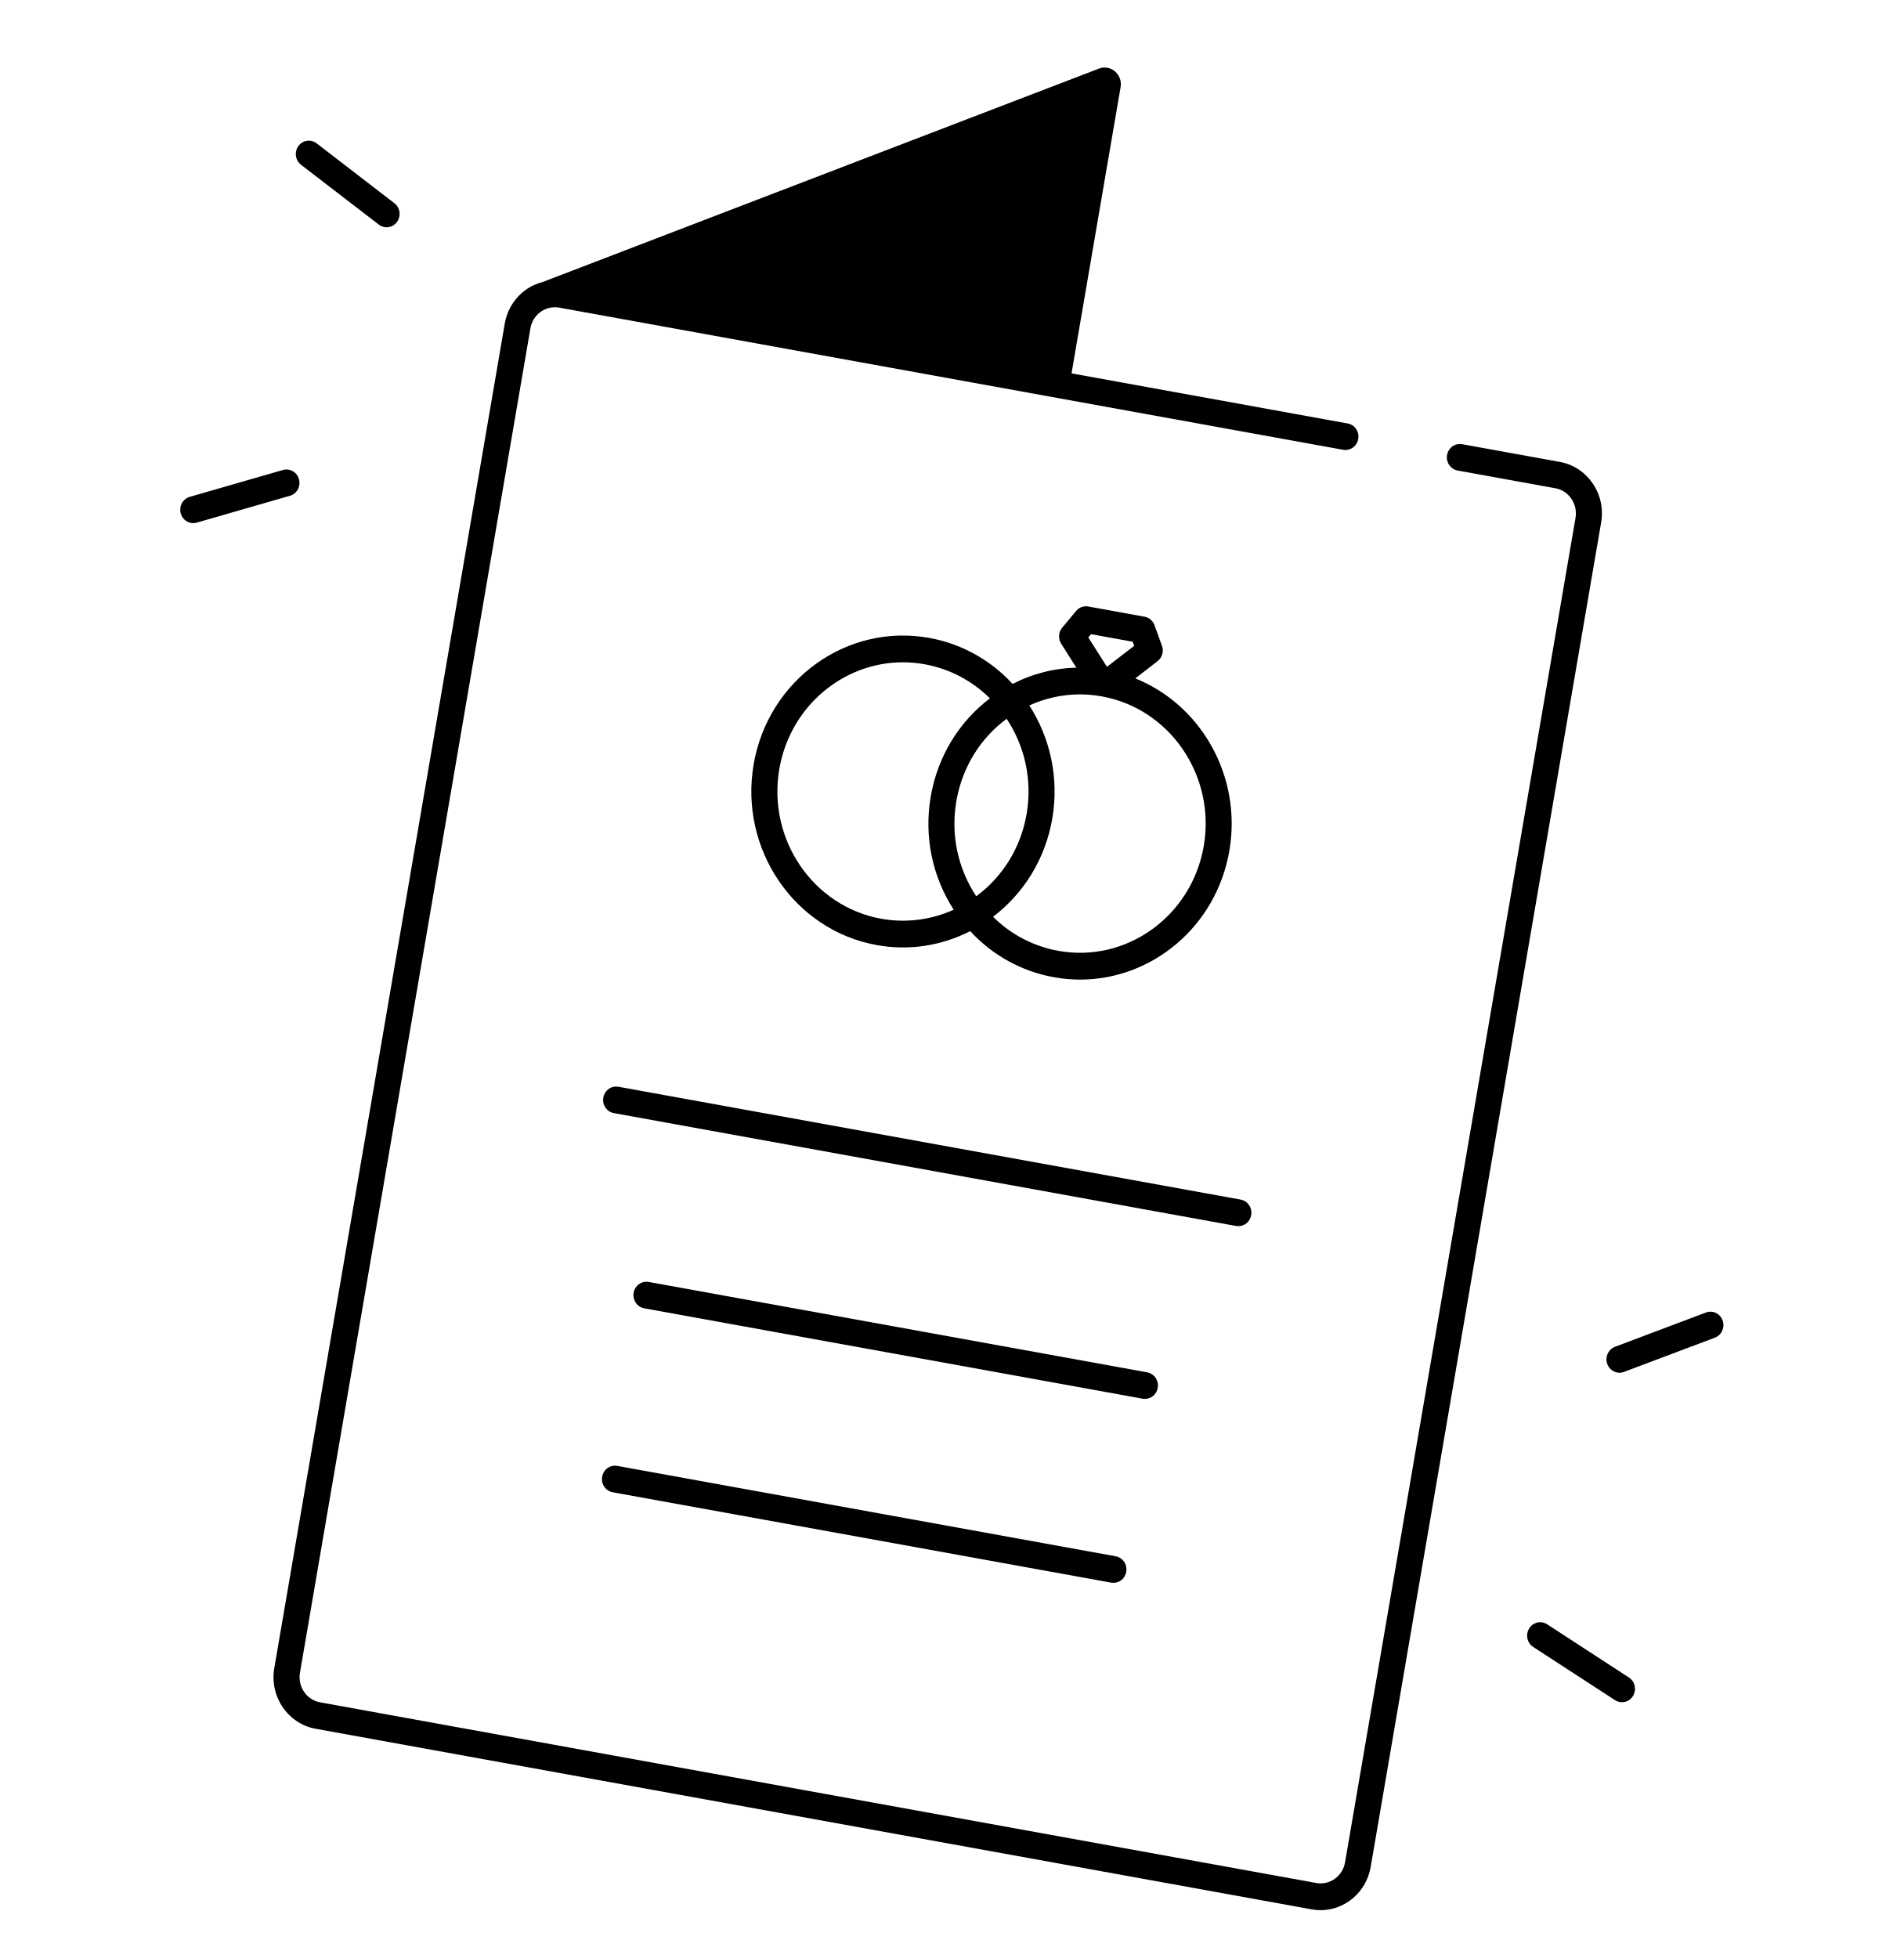
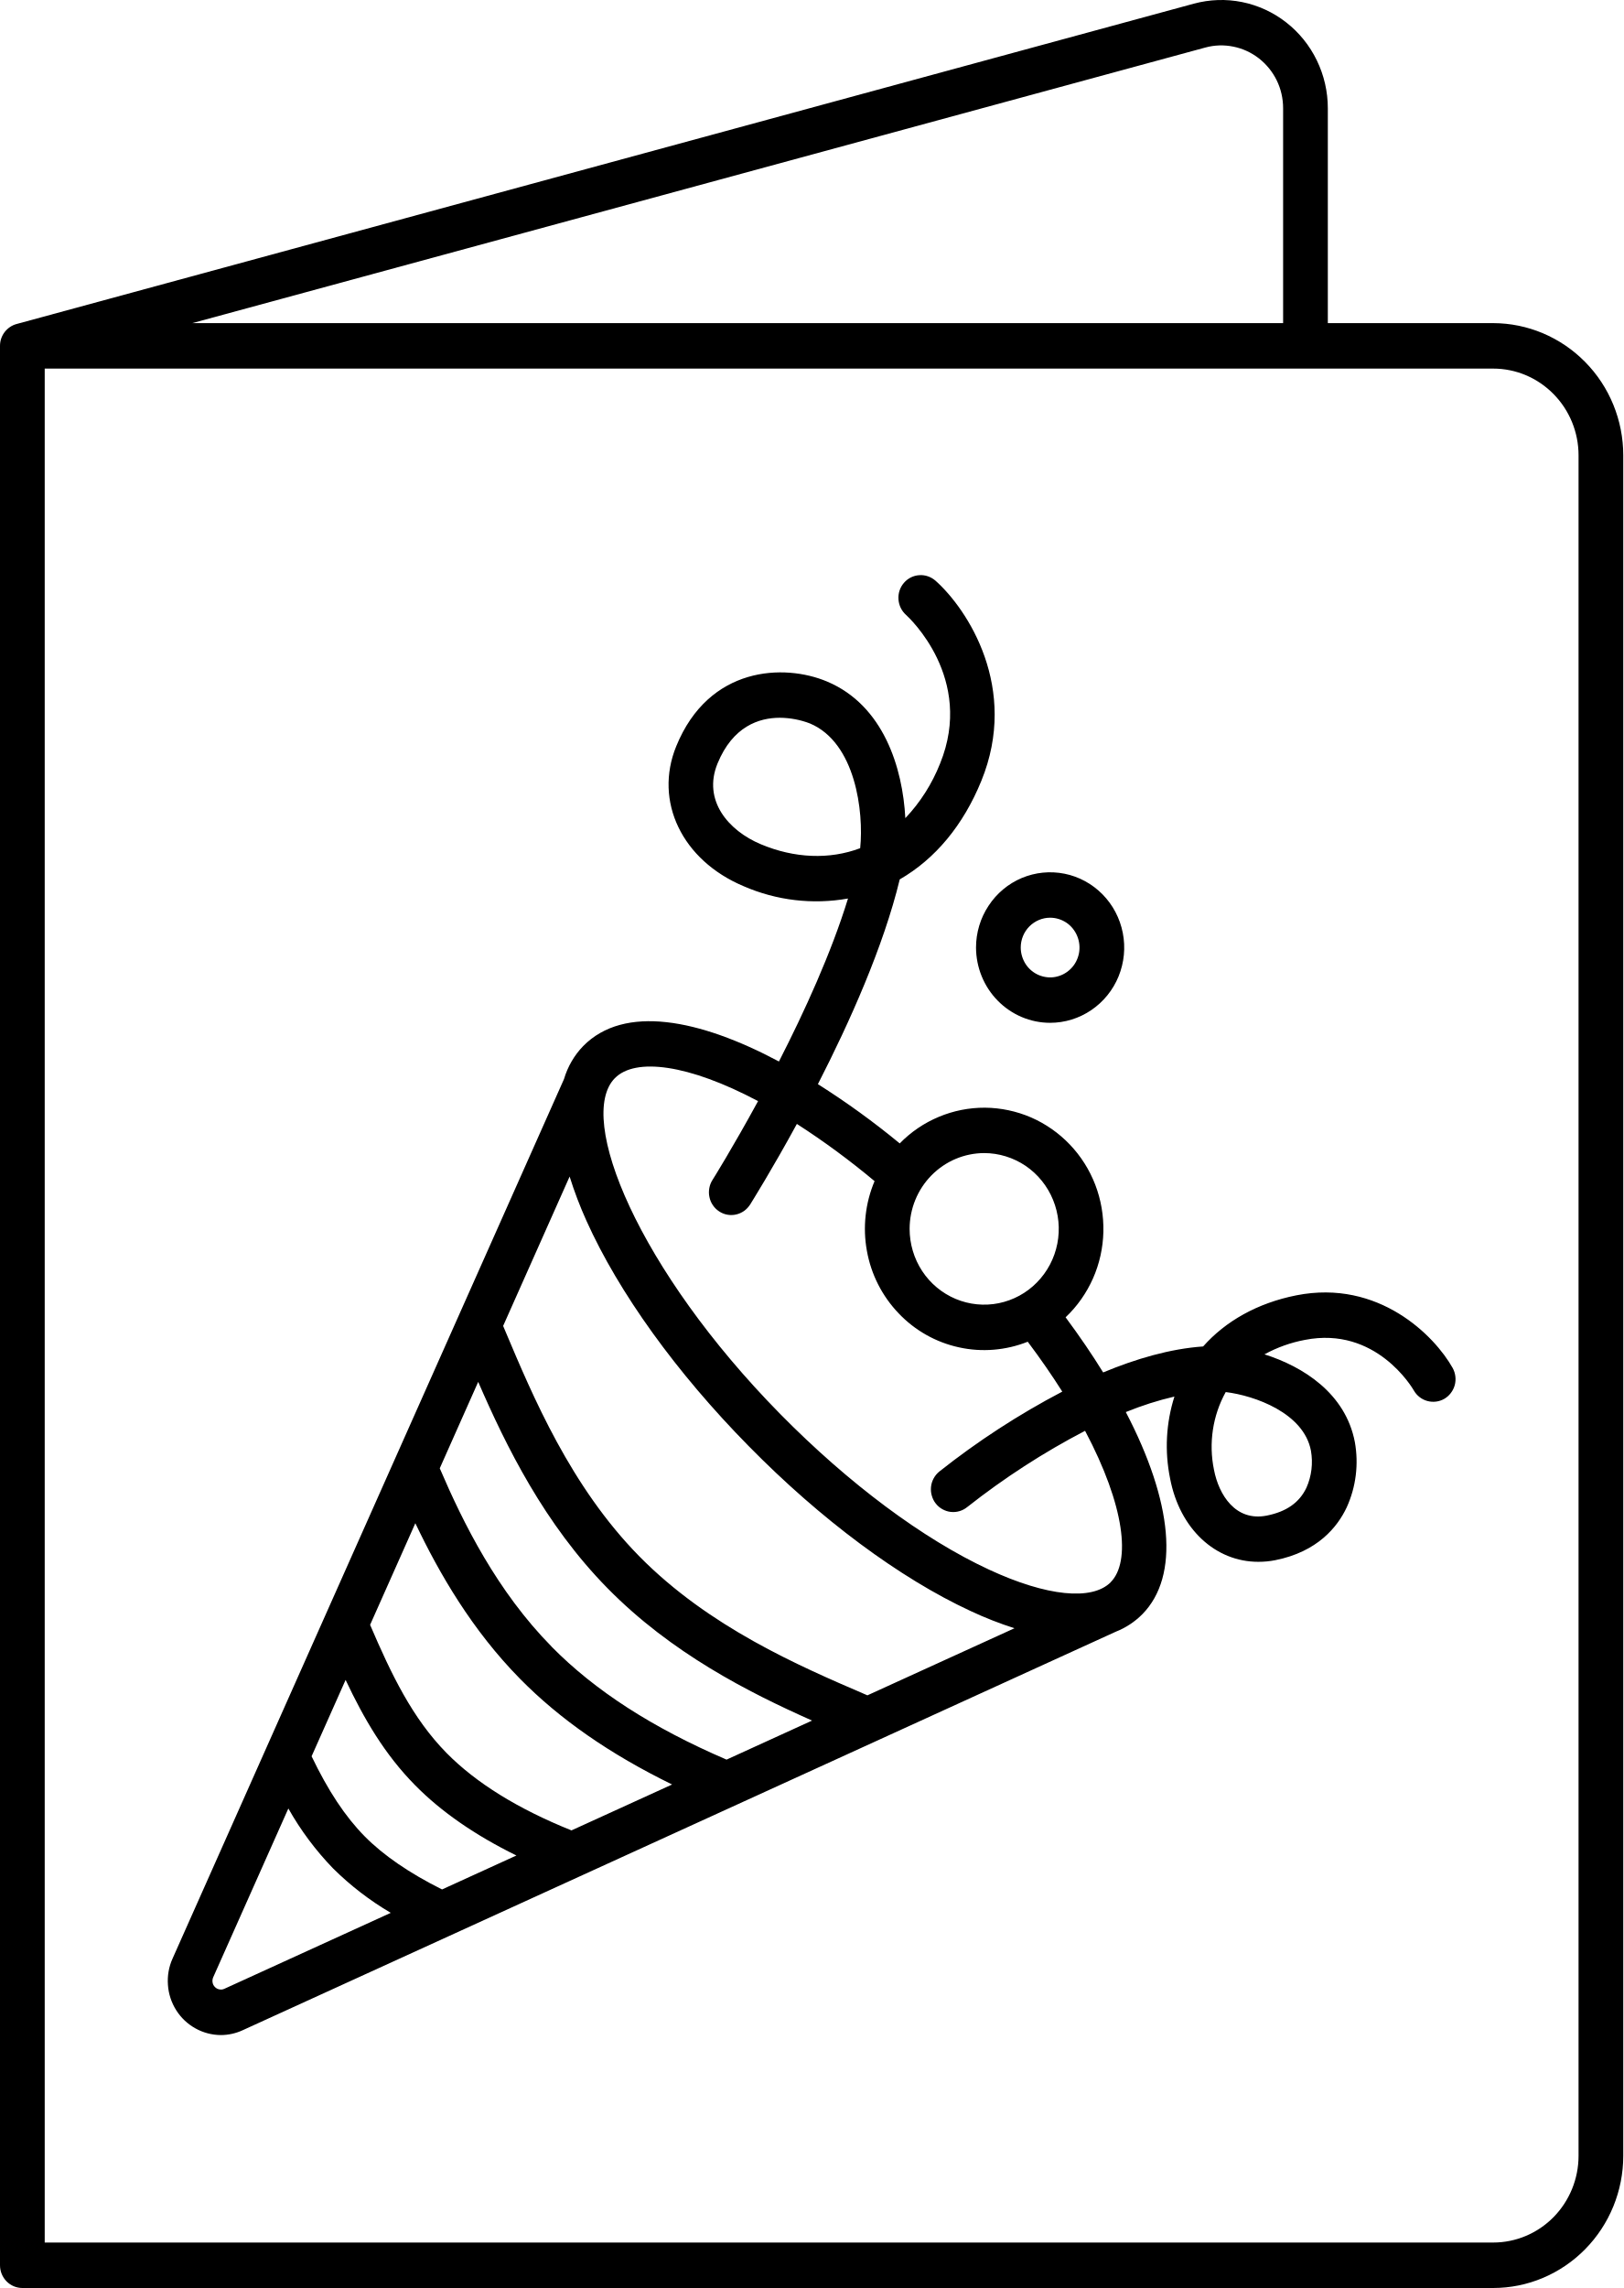
- <svg xmlns="http://www.w3.org/2000/svg" width="35" height="36" viewBox="0 0 35 36" fill="none">
-   <path d="M29.283 8.889C29.14 8.679 28.926 8.538 28.68 8.493L26.882 8.167C26.752 8.144 26.628 8.233 26.605 8.366C26.582 8.5 26.67 8.628 26.8 8.651L28.597 8.977C28.717 8.999 28.822 9.068 28.891 9.171C28.961 9.273 28.988 9.399 28.967 9.522L24.73 34.24C24.709 34.364 24.642 34.471 24.542 34.543C24.442 34.615 24.32 34.643 24.201 34.621L5.885 31.299C5.766 31.278 5.66 31.208 5.59 31.106C5.521 31.004 5.494 30.878 5.515 30.755L9.752 6.037C9.773 5.913 9.84 5.806 9.94 5.734C10.04 5.662 10.162 5.634 10.281 5.656L24.695 8.27C24.826 8.293 24.95 8.204 24.972 8.07C24.996 7.937 24.908 7.809 24.778 7.786L19.701 6.865L20.603 1.602C20.643 1.369 20.421 1.178 20.205 1.261L9.983 5.183C9.87 5.212 9.762 5.26 9.665 5.33C9.461 5.478 9.324 5.698 9.28 5.951L5.043 30.67C4.953 31.193 5.294 31.693 5.802 31.785L24.117 35.106C24.172 35.116 24.227 35.121 24.28 35.121C24.725 35.121 25.121 34.792 25.201 34.326L29.438 9.607C29.482 9.354 29.427 9.099 29.283 8.889ZM5.497 8.812C5.48 8.749 5.44 8.696 5.385 8.664C5.329 8.632 5.264 8.624 5.203 8.641L3.489 9.135C3.459 9.144 3.43 9.158 3.406 9.178C3.381 9.198 3.36 9.223 3.345 9.251C3.329 9.279 3.319 9.31 3.316 9.343C3.312 9.375 3.314 9.407 3.323 9.438C3.331 9.47 3.346 9.499 3.365 9.524C3.385 9.55 3.409 9.571 3.436 9.587C3.464 9.603 3.494 9.613 3.525 9.616C3.556 9.62 3.588 9.618 3.618 9.609L5.332 9.115C5.458 9.079 5.533 8.944 5.497 8.812ZM5.539 3.033L6.964 4.129C7.008 4.162 7.057 4.179 7.107 4.179C7.18 4.179 7.252 4.145 7.299 4.08C7.379 3.971 7.357 3.817 7.251 3.736L5.826 2.639C5.801 2.619 5.772 2.604 5.741 2.595C5.71 2.586 5.678 2.584 5.647 2.588C5.615 2.593 5.584 2.603 5.557 2.62C5.529 2.636 5.505 2.659 5.486 2.685C5.467 2.711 5.453 2.741 5.446 2.773C5.438 2.805 5.437 2.838 5.442 2.87C5.446 2.902 5.458 2.934 5.474 2.961C5.491 2.989 5.513 3.014 5.539 3.033ZM31.672 24.278C31.661 24.248 31.644 24.22 31.623 24.196C31.602 24.172 31.576 24.153 31.548 24.14C31.519 24.126 31.488 24.118 31.457 24.117C31.425 24.116 31.394 24.121 31.365 24.132L29.693 24.762C29.57 24.809 29.505 24.95 29.551 25.078C29.573 25.139 29.617 25.189 29.675 25.216C29.733 25.244 29.798 25.247 29.858 25.224L31.529 24.595C31.654 24.547 31.717 24.405 31.672 24.278ZM29.949 30.843L28.445 29.864C28.334 29.792 28.185 29.826 28.115 29.941C28.044 30.056 28.077 30.208 28.189 30.281L29.693 31.259C29.747 31.294 29.812 31.306 29.874 31.291C29.936 31.277 29.989 31.238 30.023 31.183C30.04 31.155 30.052 31.125 30.057 31.093C30.062 31.061 30.061 31.029 30.055 30.997C30.048 30.966 30.035 30.936 30.017 30.909C29.998 30.883 29.976 30.86 29.949 30.843Z" fill="black" />
-   <path d="M21.051 25.72C21.165 25.72 21.266 25.637 21.286 25.517C21.31 25.384 21.222 25.256 21.092 25.232L11.927 23.57C11.797 23.546 11.672 23.636 11.65 23.77C11.627 23.903 11.714 24.031 11.844 24.055L21.01 25.717C21.024 25.72 21.038 25.72 21.051 25.72ZM11.348 26.952C11.317 26.947 11.285 26.947 11.254 26.954C11.224 26.961 11.195 26.974 11.169 26.993C11.143 27.011 11.121 27.035 11.104 27.062C11.088 27.09 11.076 27.12 11.071 27.152C11.047 27.285 11.135 27.413 11.265 27.437L20.431 29.099C20.445 29.102 20.459 29.102 20.472 29.102C20.586 29.102 20.687 29.019 20.707 28.899C20.731 28.765 20.643 28.638 20.513 28.614L11.348 26.952ZM22.769 22.544C22.883 22.544 22.984 22.461 23.004 22.341C23.027 22.207 22.94 22.079 22.81 22.056L11.37 19.981C11.339 19.976 11.307 19.976 11.276 19.983C11.245 19.99 11.216 20.003 11.191 20.022C11.165 20.041 11.143 20.064 11.126 20.091C11.11 20.119 11.098 20.149 11.093 20.181C11.069 20.315 11.157 20.443 11.287 20.466L22.727 22.541C22.741 22.544 22.756 22.544 22.769 22.544ZM17.086 11.729C15.572 11.454 14.123 12.497 13.856 14.055C13.59 15.612 14.604 17.102 16.118 17.376C16.703 17.483 17.306 17.393 17.838 17.12C18.247 17.563 18.779 17.859 19.374 17.967C19.537 17.997 19.699 18.011 19.859 18.011C21.186 18.011 22.365 17.03 22.603 15.641C22.837 14.275 22.085 12.96 20.873 12.473L21.283 12.156C21.324 12.124 21.354 12.08 21.369 12.029C21.384 11.978 21.382 11.923 21.364 11.874L21.226 11.495C21.211 11.454 21.187 11.419 21.155 11.392C21.122 11.364 21.084 11.346 21.043 11.339L20.008 11.151C19.925 11.136 19.84 11.167 19.785 11.233L19.529 11.541C19.495 11.581 19.475 11.632 19.472 11.685C19.469 11.738 19.482 11.79 19.51 11.835L19.79 12.276C19.383 12.285 18.983 12.386 18.618 12.575C18.209 12.131 17.672 11.834 17.086 11.729ZM16.201 16.892C14.947 16.665 14.107 15.43 14.328 14.14C14.526 12.989 15.502 12.177 16.601 12.177C16.734 12.177 16.868 12.189 17.003 12.214C17.454 12.295 17.87 12.513 18.2 12.84C17.623 13.278 17.238 13.916 17.112 14.646C16.987 15.375 17.138 16.111 17.534 16.726C17.115 16.916 16.651 16.973 16.201 16.892ZM17.949 16.479C17.608 15.964 17.478 15.345 17.583 14.73C17.689 14.116 18.017 13.579 18.508 13.216C18.836 13.71 18.984 14.331 18.875 14.965C18.767 15.6 18.422 16.13 17.949 16.479ZM20.06 11.66L20.826 11.799L20.853 11.874L20.352 12.26L20.009 11.72L20.06 11.66ZM19.853 12.767C19.988 12.767 20.124 12.779 20.259 12.804C21.513 13.031 22.354 14.266 22.132 15.555C21.91 16.845 20.71 17.709 19.457 17.482C18.999 17.399 18.585 17.181 18.258 16.856C18.813 16.434 19.218 15.802 19.347 15.05C19.476 14.298 19.305 13.562 18.925 12.97C19.217 12.838 19.532 12.767 19.853 12.767Z" fill="black" />
+ <svg xmlns="http://www.w3.org/2000/svg" width="22" height="31" viewBox="0 0 22 31" fill="none">
+   <path d="M20.237 4.378H17.996V1.467C17.996 1.242 17.945 1.02 17.847 0.818C17.749 0.616 17.607 0.44 17.431 0.303C17.256 0.166 17.051 0.072 16.834 0.028C16.617 -0.016 16.393 -0.008 16.179 0.05L0.225 4.39C0.161 4.407 0.104 4.446 0.063 4.499C0.022 4.553 0 4.618 0 4.686V30.692C0 30.774 0.032 30.852 0.089 30.91C0.146 30.968 0.223 31 0.303 31H20.237C20.704 31 21.152 30.811 21.483 30.475C21.814 30.139 22 29.684 22 29.209V6.169C22 5.695 21.814 5.239 21.483 4.904C21.152 4.568 20.704 4.379 20.237 4.378ZM16.336 0.644C16.46 0.61 16.59 0.606 16.716 0.632C16.842 0.657 16.96 0.712 17.062 0.791C17.164 0.871 17.247 0.973 17.304 1.09C17.361 1.207 17.39 1.336 17.39 1.466V4.378H2.606L16.336 0.644ZM21.394 29.209C21.394 29.52 21.272 29.819 21.055 30.04C20.838 30.26 20.544 30.384 20.237 30.384H0.606V4.994H20.237C20.544 4.994 20.838 5.118 21.055 5.339C21.272 5.559 21.394 5.858 21.394 6.169V29.209ZM17.571 17.55C17.041 17.655 16.609 17.901 16.306 18.243C15.859 18.274 15.393 18.411 14.951 18.595C14.801 18.352 14.631 18.103 14.442 17.848C14.599 17.7 14.725 17.52 14.813 17.322C14.901 17.123 14.949 16.908 14.954 16.69C14.959 16.472 14.922 16.255 14.844 16.052C14.766 15.849 14.649 15.664 14.499 15.507C14.35 15.351 14.171 15.226 13.974 15.14C13.777 15.055 13.564 15.01 13.35 15.008C13.135 15.007 12.922 15.049 12.724 15.132C12.525 15.215 12.345 15.337 12.194 15.492C11.841 15.201 11.471 14.933 11.085 14.689C11.513 13.854 11.974 12.826 12.194 11.915C12.676 11.637 13.055 11.181 13.3 10.58C13.812 9.326 13.117 8.258 12.679 7.868C12.618 7.815 12.539 7.787 12.459 7.793C12.379 7.798 12.304 7.835 12.251 7.897C12.198 7.958 12.171 8.038 12.177 8.12C12.182 8.201 12.219 8.277 12.279 8.331C12.317 8.365 13.211 9.191 12.741 10.345C12.632 10.62 12.473 10.871 12.27 11.085C12.234 10.407 11.977 9.557 11.209 9.234C10.63 8.99 9.608 9.023 9.165 10.111C8.86 10.858 9.244 11.656 10.078 12.007C10.524 12.201 11.016 12.259 11.493 12.174C11.266 12.912 10.902 13.708 10.557 14.382C9.476 13.806 8.46 13.608 7.904 14.173C7.783 14.298 7.694 14.451 7.644 14.62L2.338 26.538C2.288 26.649 2.267 26.771 2.276 26.893C2.284 27.015 2.323 27.133 2.388 27.236C2.453 27.339 2.542 27.423 2.648 27.482C2.753 27.541 2.872 27.572 2.992 27.573C3.095 27.573 3.197 27.55 3.29 27.507L15.122 22.108C15.257 22.055 15.38 21.974 15.482 21.871C15.993 21.352 15.892 20.346 15.258 19.132C15.472 19.045 15.692 18.974 15.917 18.922C15.803 19.28 15.783 19.662 15.858 20.031C15.989 20.718 16.474 21.161 17.054 21.161C17.131 21.161 17.207 21.154 17.283 21.139C17.858 21.025 18.128 20.687 18.252 20.423C18.378 20.146 18.416 19.837 18.362 19.537C18.235 18.877 17.66 18.515 17.137 18.35C17.309 18.256 17.494 18.19 17.686 18.154C18.648 17.965 19.142 18.805 19.162 18.84C19.202 18.91 19.268 18.961 19.345 18.982C19.422 19.003 19.504 18.993 19.574 18.953C19.643 18.913 19.694 18.846 19.716 18.768C19.737 18.69 19.727 18.606 19.688 18.535C19.444 18.099 18.686 17.33 17.571 17.55ZM10.31 11.438C9.872 11.254 9.521 10.845 9.724 10.346C9.931 9.84 10.288 9.725 10.569 9.725C10.708 9.726 10.847 9.752 10.977 9.802C11.597 10.063 11.708 11.002 11.658 11.492C11.243 11.649 10.766 11.63 10.31 11.438ZM13.338 15.623C13.538 15.623 13.734 15.684 13.9 15.796C14.066 15.909 14.196 16.07 14.272 16.257C14.349 16.445 14.369 16.651 14.33 16.85C14.291 17.05 14.194 17.233 14.053 17.376C13.912 17.52 13.732 17.617 13.536 17.657C13.34 17.697 13.136 17.676 12.952 17.599C12.767 17.521 12.609 17.39 12.498 17.221C12.387 17.052 12.328 16.853 12.328 16.65C12.328 16.378 12.435 16.117 12.624 15.925C12.814 15.732 13.07 15.624 13.338 15.623ZM7.948 16.54C8.386 17.514 9.167 18.598 10.147 19.593C11.126 20.589 12.194 21.382 13.153 21.827C13.347 21.918 13.546 21.996 13.749 22.061L11.756 22.97L11.719 22.954C10.829 22.571 9.61 22.046 8.665 21.087C7.736 20.143 7.222 18.921 6.846 18.029L6.819 17.965L7.72 15.941C7.784 16.145 7.86 16.345 7.948 16.54ZM6.053 23.752C5.59 23.282 5.304 22.687 5.016 22.015L5.629 20.638C5.956 21.324 6.4 22.088 7.047 22.745C7.587 23.294 8.266 23.766 9.109 24.178L7.745 24.8C7.021 24.509 6.452 24.157 6.053 23.752ZM6.999 25.14L5.991 25.6C5.549 25.379 5.195 25.137 4.942 24.88C4.678 24.612 4.448 24.264 4.223 23.796L4.684 22.761C4.934 23.291 5.214 23.77 5.625 24.187C5.978 24.546 6.439 24.865 6.999 25.14V25.14ZM7.475 22.309C6.738 21.561 6.279 20.638 5.96 19.894L6.481 18.723C6.86 19.596 7.379 20.651 8.236 21.521C9.099 22.398 10.14 22.927 11.006 23.312L9.847 23.841C8.84 23.408 8.063 22.907 7.475 22.31V22.309ZM3.041 26.946C3.02 26.956 2.996 26.959 2.973 26.954C2.95 26.95 2.929 26.939 2.913 26.922C2.896 26.905 2.885 26.884 2.881 26.86C2.877 26.837 2.88 26.813 2.889 26.791L3.908 24.503C4.075 24.799 4.279 25.072 4.514 25.315C4.749 25.548 5.012 25.75 5.296 25.917L3.041 26.946ZM15.055 21.436C14.802 21.692 14.185 21.629 13.405 21.267C12.51 20.852 11.505 20.103 10.575 19.159C8.652 17.205 7.805 15.145 8.333 14.608C8.61 14.327 9.328 14.417 10.274 14.919C9.932 15.546 9.664 15.976 9.657 15.986C9.635 16.02 9.62 16.058 9.613 16.099C9.606 16.139 9.606 16.18 9.615 16.219C9.623 16.259 9.639 16.297 9.662 16.33C9.685 16.364 9.714 16.392 9.748 16.414C9.781 16.436 9.819 16.451 9.858 16.458C9.898 16.465 9.938 16.464 9.977 16.455C10.017 16.446 10.053 16.429 10.086 16.406C10.119 16.382 10.146 16.352 10.168 16.318C10.194 16.275 10.462 15.848 10.8 15.228C11.167 15.464 11.518 15.723 11.853 16.003C11.727 16.301 11.691 16.63 11.749 16.948C11.806 17.267 11.956 17.561 12.178 17.793C12.399 18.026 12.684 18.187 12.996 18.255C13.307 18.324 13.632 18.297 13.929 18.179C14.104 18.412 14.26 18.638 14.397 18.855C13.809 19.163 13.25 19.526 12.729 19.939C12.698 19.965 12.672 19.996 12.653 20.032C12.634 20.067 12.622 20.106 12.618 20.146C12.614 20.186 12.617 20.227 12.629 20.266C12.64 20.304 12.658 20.341 12.683 20.372C12.708 20.404 12.739 20.43 12.774 20.449C12.809 20.468 12.847 20.481 12.887 20.485C12.926 20.489 12.966 20.486 13.005 20.474C13.043 20.463 13.078 20.444 13.109 20.419C13.609 20.025 14.143 19.679 14.706 19.386C15.248 20.409 15.326 21.16 15.054 21.436L15.055 21.436ZM17.767 19.655C17.797 19.825 17.776 20 17.706 20.157C17.611 20.358 17.435 20.482 17.167 20.535C16.744 20.618 16.518 20.252 16.453 19.914C16.379 19.555 16.435 19.181 16.612 18.861C17.004 18.909 17.67 19.144 17.767 19.655ZM14.232 13.858C14.431 13.858 14.625 13.798 14.79 13.686C14.955 13.574 15.084 13.415 15.16 13.229C15.236 13.042 15.256 12.837 15.217 12.639C15.178 12.441 15.083 12.26 14.942 12.117C14.802 11.975 14.623 11.877 14.428 11.838C14.233 11.799 14.032 11.819 13.848 11.896C13.665 11.973 13.508 12.104 13.398 12.272C13.287 12.439 13.228 12.637 13.228 12.838C13.229 13.109 13.335 13.368 13.523 13.559C13.711 13.75 13.966 13.858 14.232 13.858H14.232ZM14.232 12.434C14.311 12.434 14.388 12.458 14.454 12.502C14.519 12.546 14.57 12.61 14.6 12.684C14.63 12.757 14.638 12.839 14.623 12.917C14.607 12.996 14.57 13.068 14.514 13.124C14.458 13.181 14.387 13.219 14.31 13.235C14.233 13.251 14.153 13.242 14.08 13.212C14.007 13.181 13.945 13.13 13.901 13.063C13.858 12.996 13.834 12.918 13.834 12.838C13.834 12.731 13.876 12.628 13.951 12.552C14.026 12.477 14.127 12.434 14.232 12.434H14.232Z" fill="black" />
</svg>
